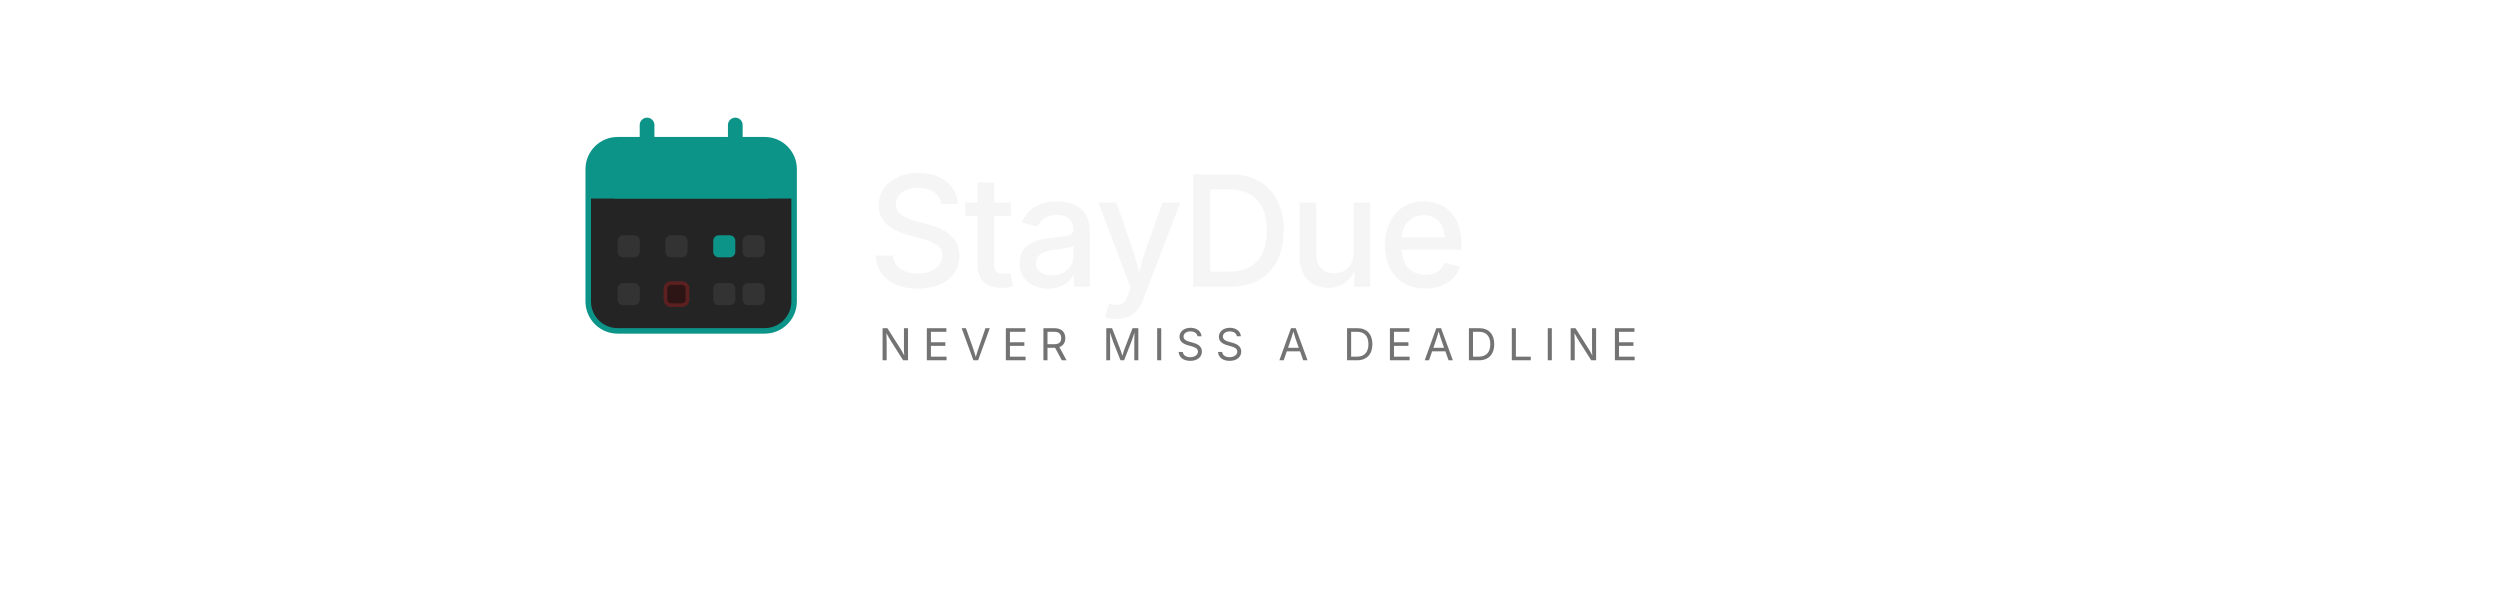
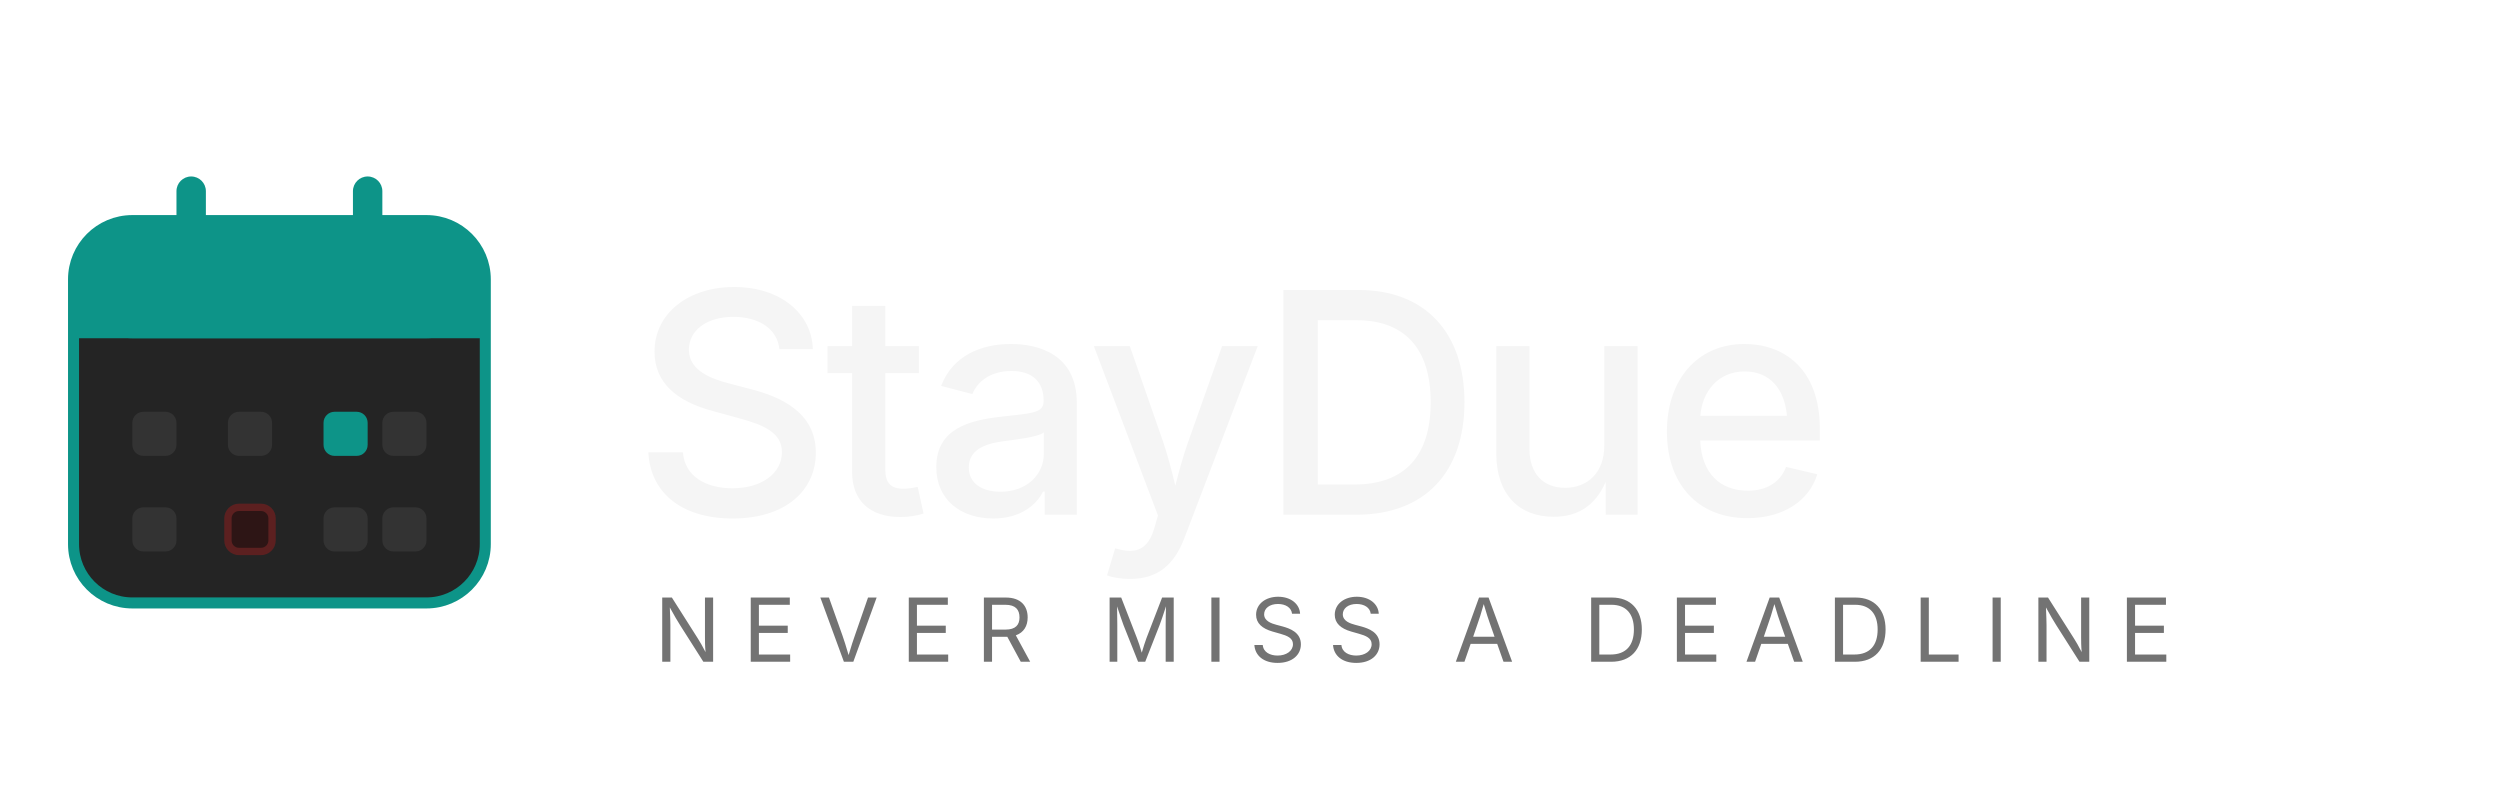
- <svg xmlns="http://www.w3.org/2000/svg" width="100%" viewBox="0 0 680 160">
+ <svg xmlns="http://www.w3.org/2000/svg" width="100%" viewBox="150 8 340 110">
  <defs>
    
  </defs>
  <g transform="translate(160, 20)" style="fill:rgb(0, 0, 0);stroke:none;color:rgb(255, 255, 255);stroke-width:1px;stroke-linecap:butt;stroke-linejoin:miter;opacity:1;font-family:&quot;Anthropic Sans&quot;, -apple-system, BlinkMacSystemFont, &quot;Segoe UI&quot;, sans-serif;font-size:16px;font-weight:400;text-anchor:start;dominant-baseline:auto">
    <rect x="0" y="18" width="56" height="52" rx="8" fill="#242424" stroke="#0D9488" stroke-width="1.5" style="fill:rgb(36, 36, 36);stroke:rgb(13, 148, 136);color:rgb(255, 255, 255);stroke-width:1.5px;stroke-linecap:butt;stroke-linejoin:miter;opacity:1;font-family:&quot;Anthropic Sans&quot;, -apple-system, BlinkMacSystemFont, &quot;Segoe UI&quot;, sans-serif;font-size:16px;font-weight:400;text-anchor:start;dominant-baseline:auto" />
    <rect x="0" y="18" width="56" height="16" rx="8" fill="#0D9488" style="fill:rgb(13, 148, 136);stroke:none;color:rgb(255, 255, 255);stroke-width:1px;stroke-linecap:butt;stroke-linejoin:miter;opacity:1;font-family:&quot;Anthropic Sans&quot;, -apple-system, BlinkMacSystemFont, &quot;Segoe UI&quot;, sans-serif;font-size:16px;font-weight:400;text-anchor:start;dominant-baseline:auto" />
    <rect x="0" y="26" width="56" height="8" fill="#0D9488" style="fill:rgb(13, 148, 136);stroke:none;color:rgb(255, 255, 255);stroke-width:1px;stroke-linecap:butt;stroke-linejoin:miter;opacity:1;font-family:&quot;Anthropic Sans&quot;, -apple-system, BlinkMacSystemFont, &quot;Segoe UI&quot;, sans-serif;font-size:16px;font-weight:400;text-anchor:start;dominant-baseline:auto" />
    <rect x="14" y="12" width="4" height="14" rx="2" fill="#0D9488" style="fill:rgb(13, 148, 136);stroke:none;color:rgb(255, 255, 255);stroke-width:1px;stroke-linecap:butt;stroke-linejoin:miter;opacity:1;font-family:&quot;Anthropic Sans&quot;, -apple-system, BlinkMacSystemFont, &quot;Segoe UI&quot;, sans-serif;font-size:16px;font-weight:400;text-anchor:start;dominant-baseline:auto" />
    <rect x="38" y="12" width="4" height="14" rx="2" fill="#0D9488" style="fill:rgb(13, 148, 136);stroke:none;color:rgb(255, 255, 255);stroke-width:1px;stroke-linecap:butt;stroke-linejoin:miter;opacity:1;font-family:&quot;Anthropic Sans&quot;, -apple-system, BlinkMacSystemFont, &quot;Segoe UI&quot;, sans-serif;font-size:16px;font-weight:400;text-anchor:start;dominant-baseline:auto" />
    <rect x="8" y="44" width="6" height="6" rx="1.5" fill="#333333" style="fill:rgb(51, 51, 51);stroke:none;color:rgb(255, 255, 255);stroke-width:1px;stroke-linecap:butt;stroke-linejoin:miter;opacity:1;font-family:&quot;Anthropic Sans&quot;, -apple-system, BlinkMacSystemFont, &quot;Segoe UI&quot;, sans-serif;font-size:16px;font-weight:400;text-anchor:start;dominant-baseline:auto" />
    <rect x="21" y="44" width="6" height="6" rx="1.5" fill="#333333" style="fill:rgb(51, 51, 51);stroke:none;color:rgb(255, 255, 255);stroke-width:1px;stroke-linecap:butt;stroke-linejoin:miter;opacity:1;font-family:&quot;Anthropic Sans&quot;, -apple-system, BlinkMacSystemFont, &quot;Segoe UI&quot;, sans-serif;font-size:16px;font-weight:400;text-anchor:start;dominant-baseline:auto" />
    <rect x="34" y="44" width="6" height="6" rx="1.5" fill="#0D9488" style="fill:rgb(13, 148, 136);stroke:none;color:rgb(255, 255, 255);stroke-width:1px;stroke-linecap:butt;stroke-linejoin:miter;opacity:1;font-family:&quot;Anthropic Sans&quot;, -apple-system, BlinkMacSystemFont, &quot;Segoe UI&quot;, sans-serif;font-size:16px;font-weight:400;text-anchor:start;dominant-baseline:auto" />
    <rect x="42" y="44" width="6" height="6" rx="1.5" fill="#333333" style="fill:rgb(51, 51, 51);stroke:none;color:rgb(255, 255, 255);stroke-width:1px;stroke-linecap:butt;stroke-linejoin:miter;opacity:1;font-family:&quot;Anthropic Sans&quot;, -apple-system, BlinkMacSystemFont, &quot;Segoe UI&quot;, sans-serif;font-size:16px;font-weight:400;text-anchor:start;dominant-baseline:auto" />
    <rect x="8" y="57" width="6" height="6" rx="1.5" fill="#333333" style="fill:rgb(51, 51, 51);stroke:none;color:rgb(255, 255, 255);stroke-width:1px;stroke-linecap:butt;stroke-linejoin:miter;opacity:1;font-family:&quot;Anthropic Sans&quot;, -apple-system, BlinkMacSystemFont, &quot;Segoe UI&quot;, sans-serif;font-size:16px;font-weight:400;text-anchor:start;dominant-baseline:auto" />
    <rect x="21" y="57" width="6" height="6" rx="1.5" fill="#2D1515" stroke="#5C2020" stroke-width="1" style="fill:rgb(45, 21, 21);stroke:rgb(92, 32, 32);color:rgb(255, 255, 255);stroke-width:1px;stroke-linecap:butt;stroke-linejoin:miter;opacity:1;font-family:&quot;Anthropic Sans&quot;, -apple-system, BlinkMacSystemFont, &quot;Segoe UI&quot;, sans-serif;font-size:16px;font-weight:400;text-anchor:start;dominant-baseline:auto" />
    <rect x="34" y="57" width="6" height="6" rx="1.5" fill="#333333" style="fill:rgb(51, 51, 51);stroke:none;color:rgb(255, 255, 255);stroke-width:1px;stroke-linecap:butt;stroke-linejoin:miter;opacity:1;font-family:&quot;Anthropic Sans&quot;, -apple-system, BlinkMacSystemFont, &quot;Segoe UI&quot;, sans-serif;font-size:16px;font-weight:400;text-anchor:start;dominant-baseline:auto" />
    <rect x="42" y="57" width="6" height="6" rx="1.5" fill="#333333" style="fill:rgb(51, 51, 51);stroke:none;color:rgb(255, 255, 255);stroke-width:1px;stroke-linecap:butt;stroke-linejoin:miter;opacity:1;font-family:&quot;Anthropic Sans&quot;, -apple-system, BlinkMacSystemFont, &quot;Segoe UI&quot;, sans-serif;font-size:16px;font-weight:400;text-anchor:start;dominant-baseline:auto" />
    <text x="76" y="58" font-size="42" letter-spacing="-1" style="fill:rgb(245, 245, 245);stroke:none;color:rgb(255, 255, 255);stroke-width:1px;stroke-linecap:butt;stroke-linejoin:miter;opacity:1;font-family:-apple-system, Geist, sans-serif;font-size:42px;font-weight:500;text-anchor:start;dominant-baseline:auto">StayDue</text>
    <text x="79" y="78" font-size="12" letter-spacing="3" style="fill:rgb(115, 115, 115);stroke:none;color:rgb(255, 255, 255);stroke-width:1px;stroke-linecap:butt;stroke-linejoin:miter;opacity:1;font-family:-apple-system, Geist, sans-serif;font-size:12px;font-weight:400;text-anchor:start;dominant-baseline:auto">NEVER MISS A DEADLINE</text>
  </g>
</svg>
